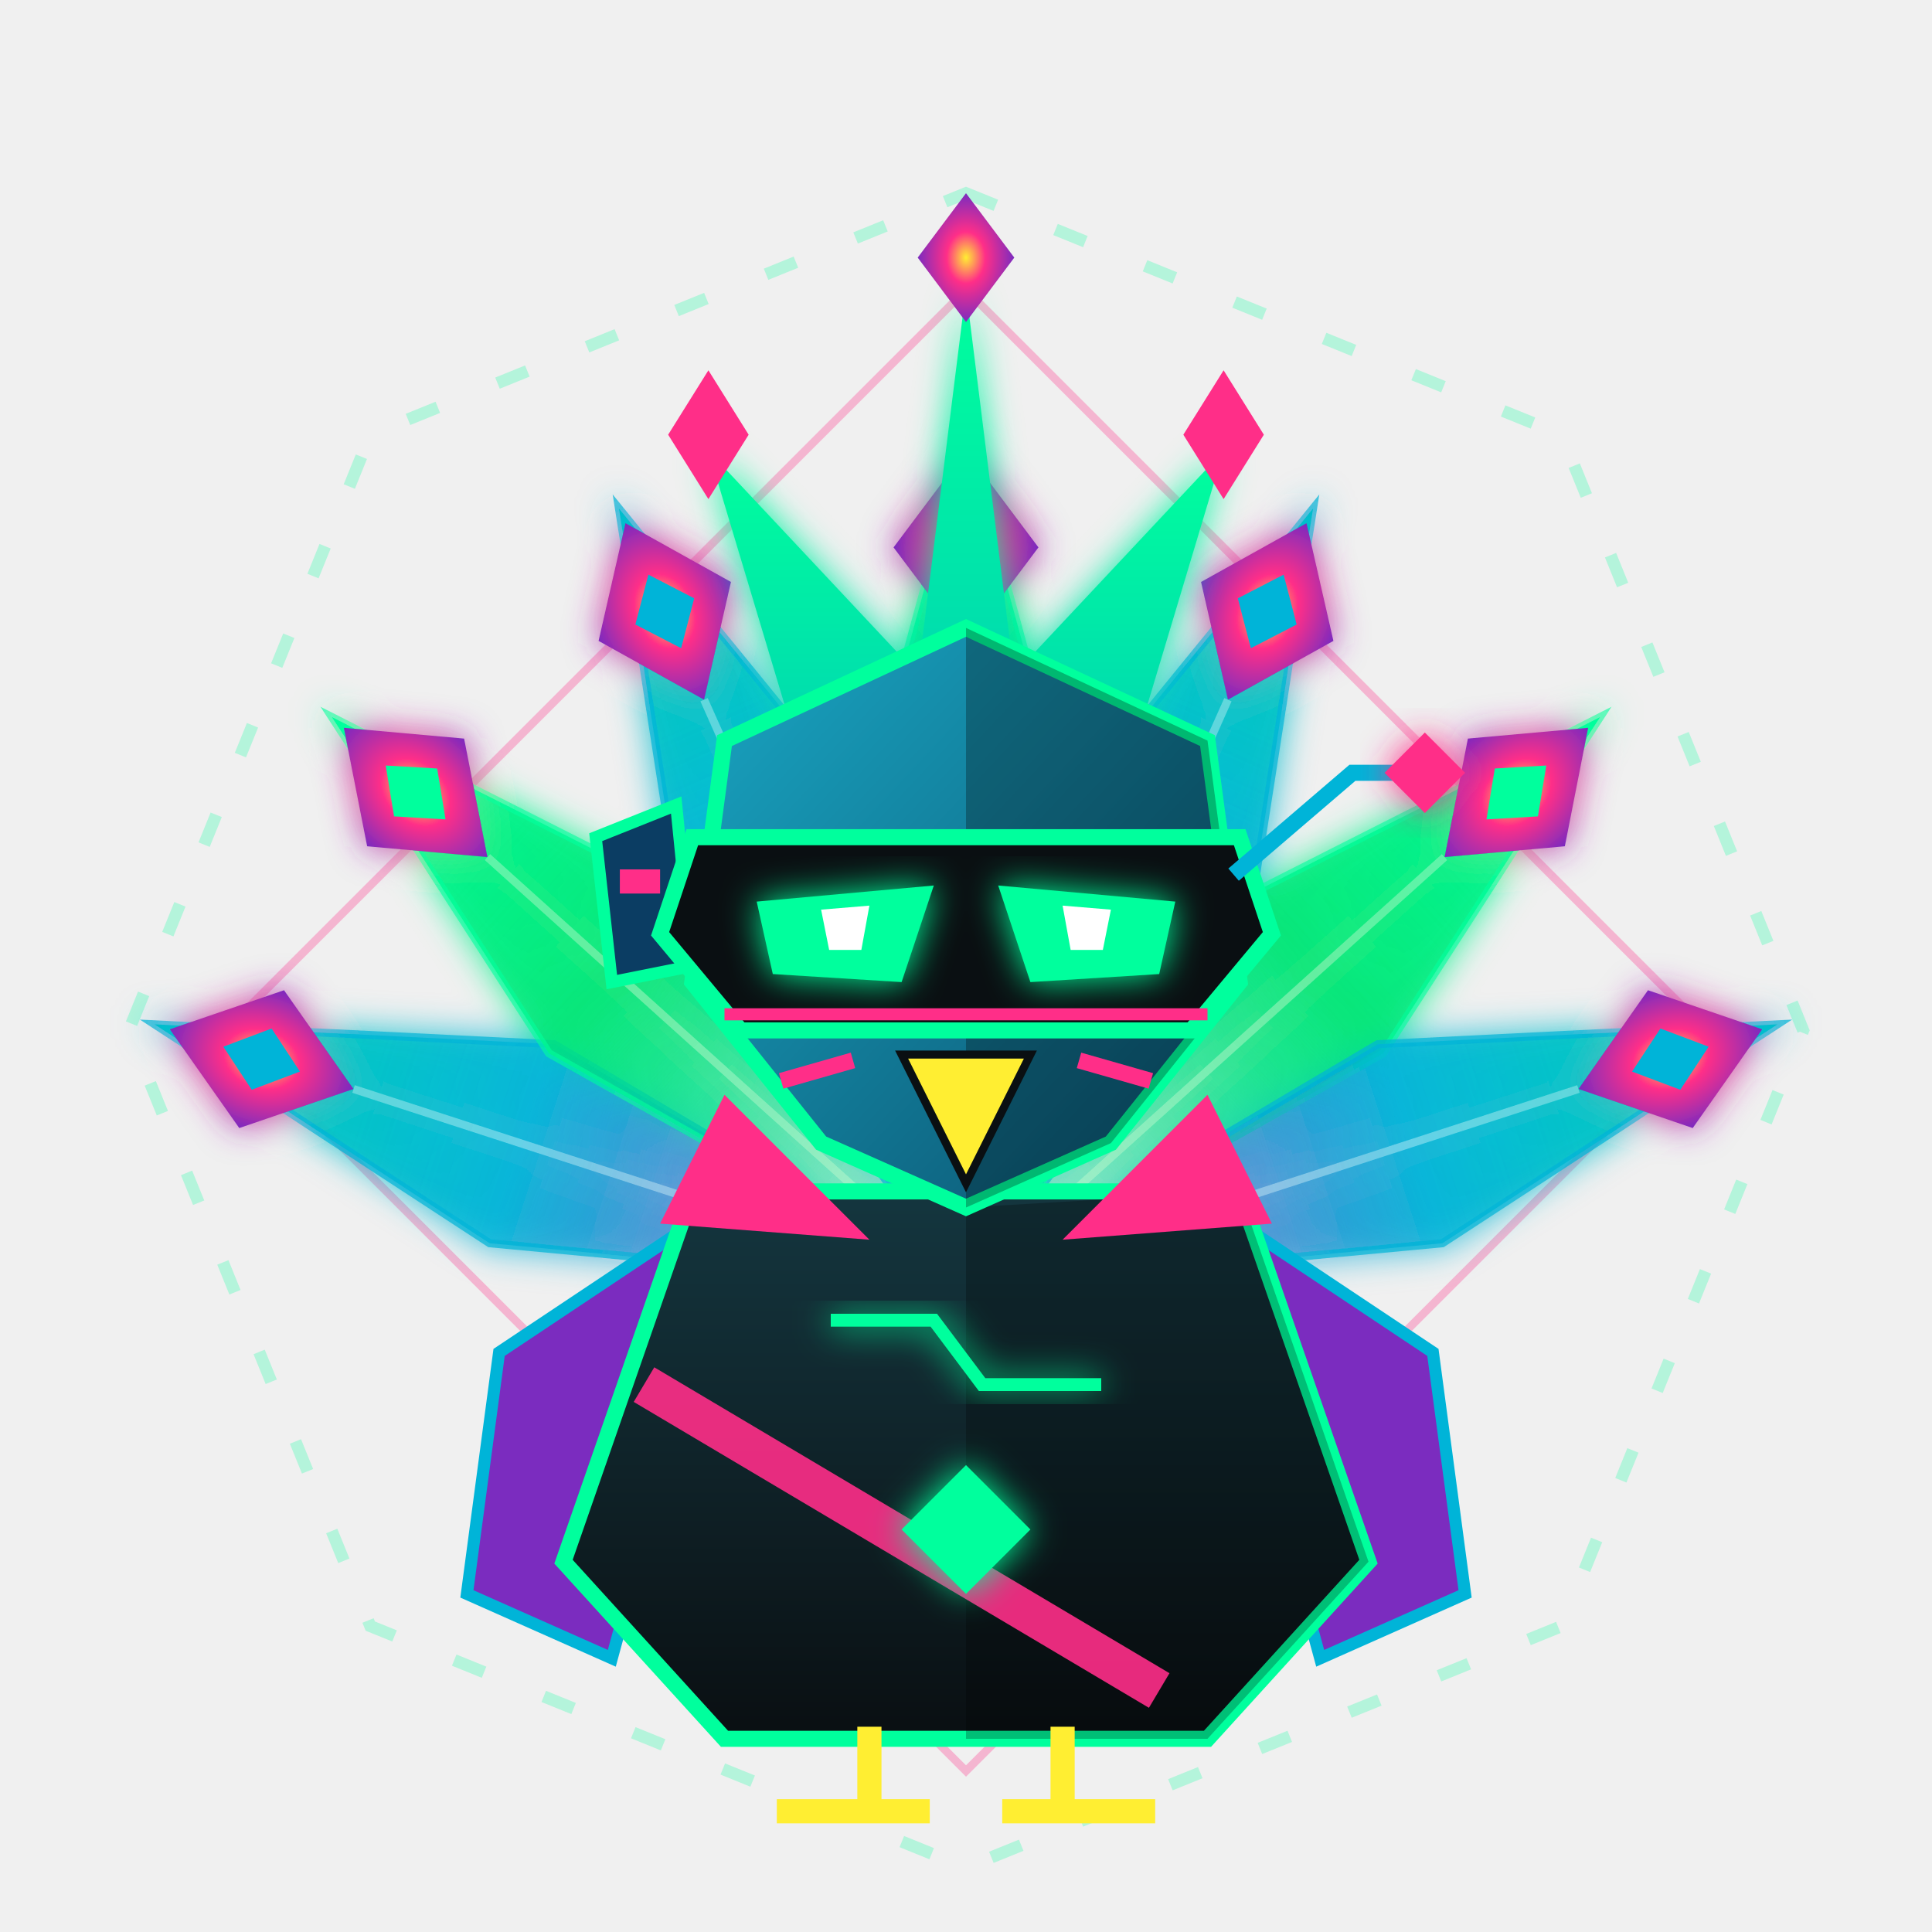
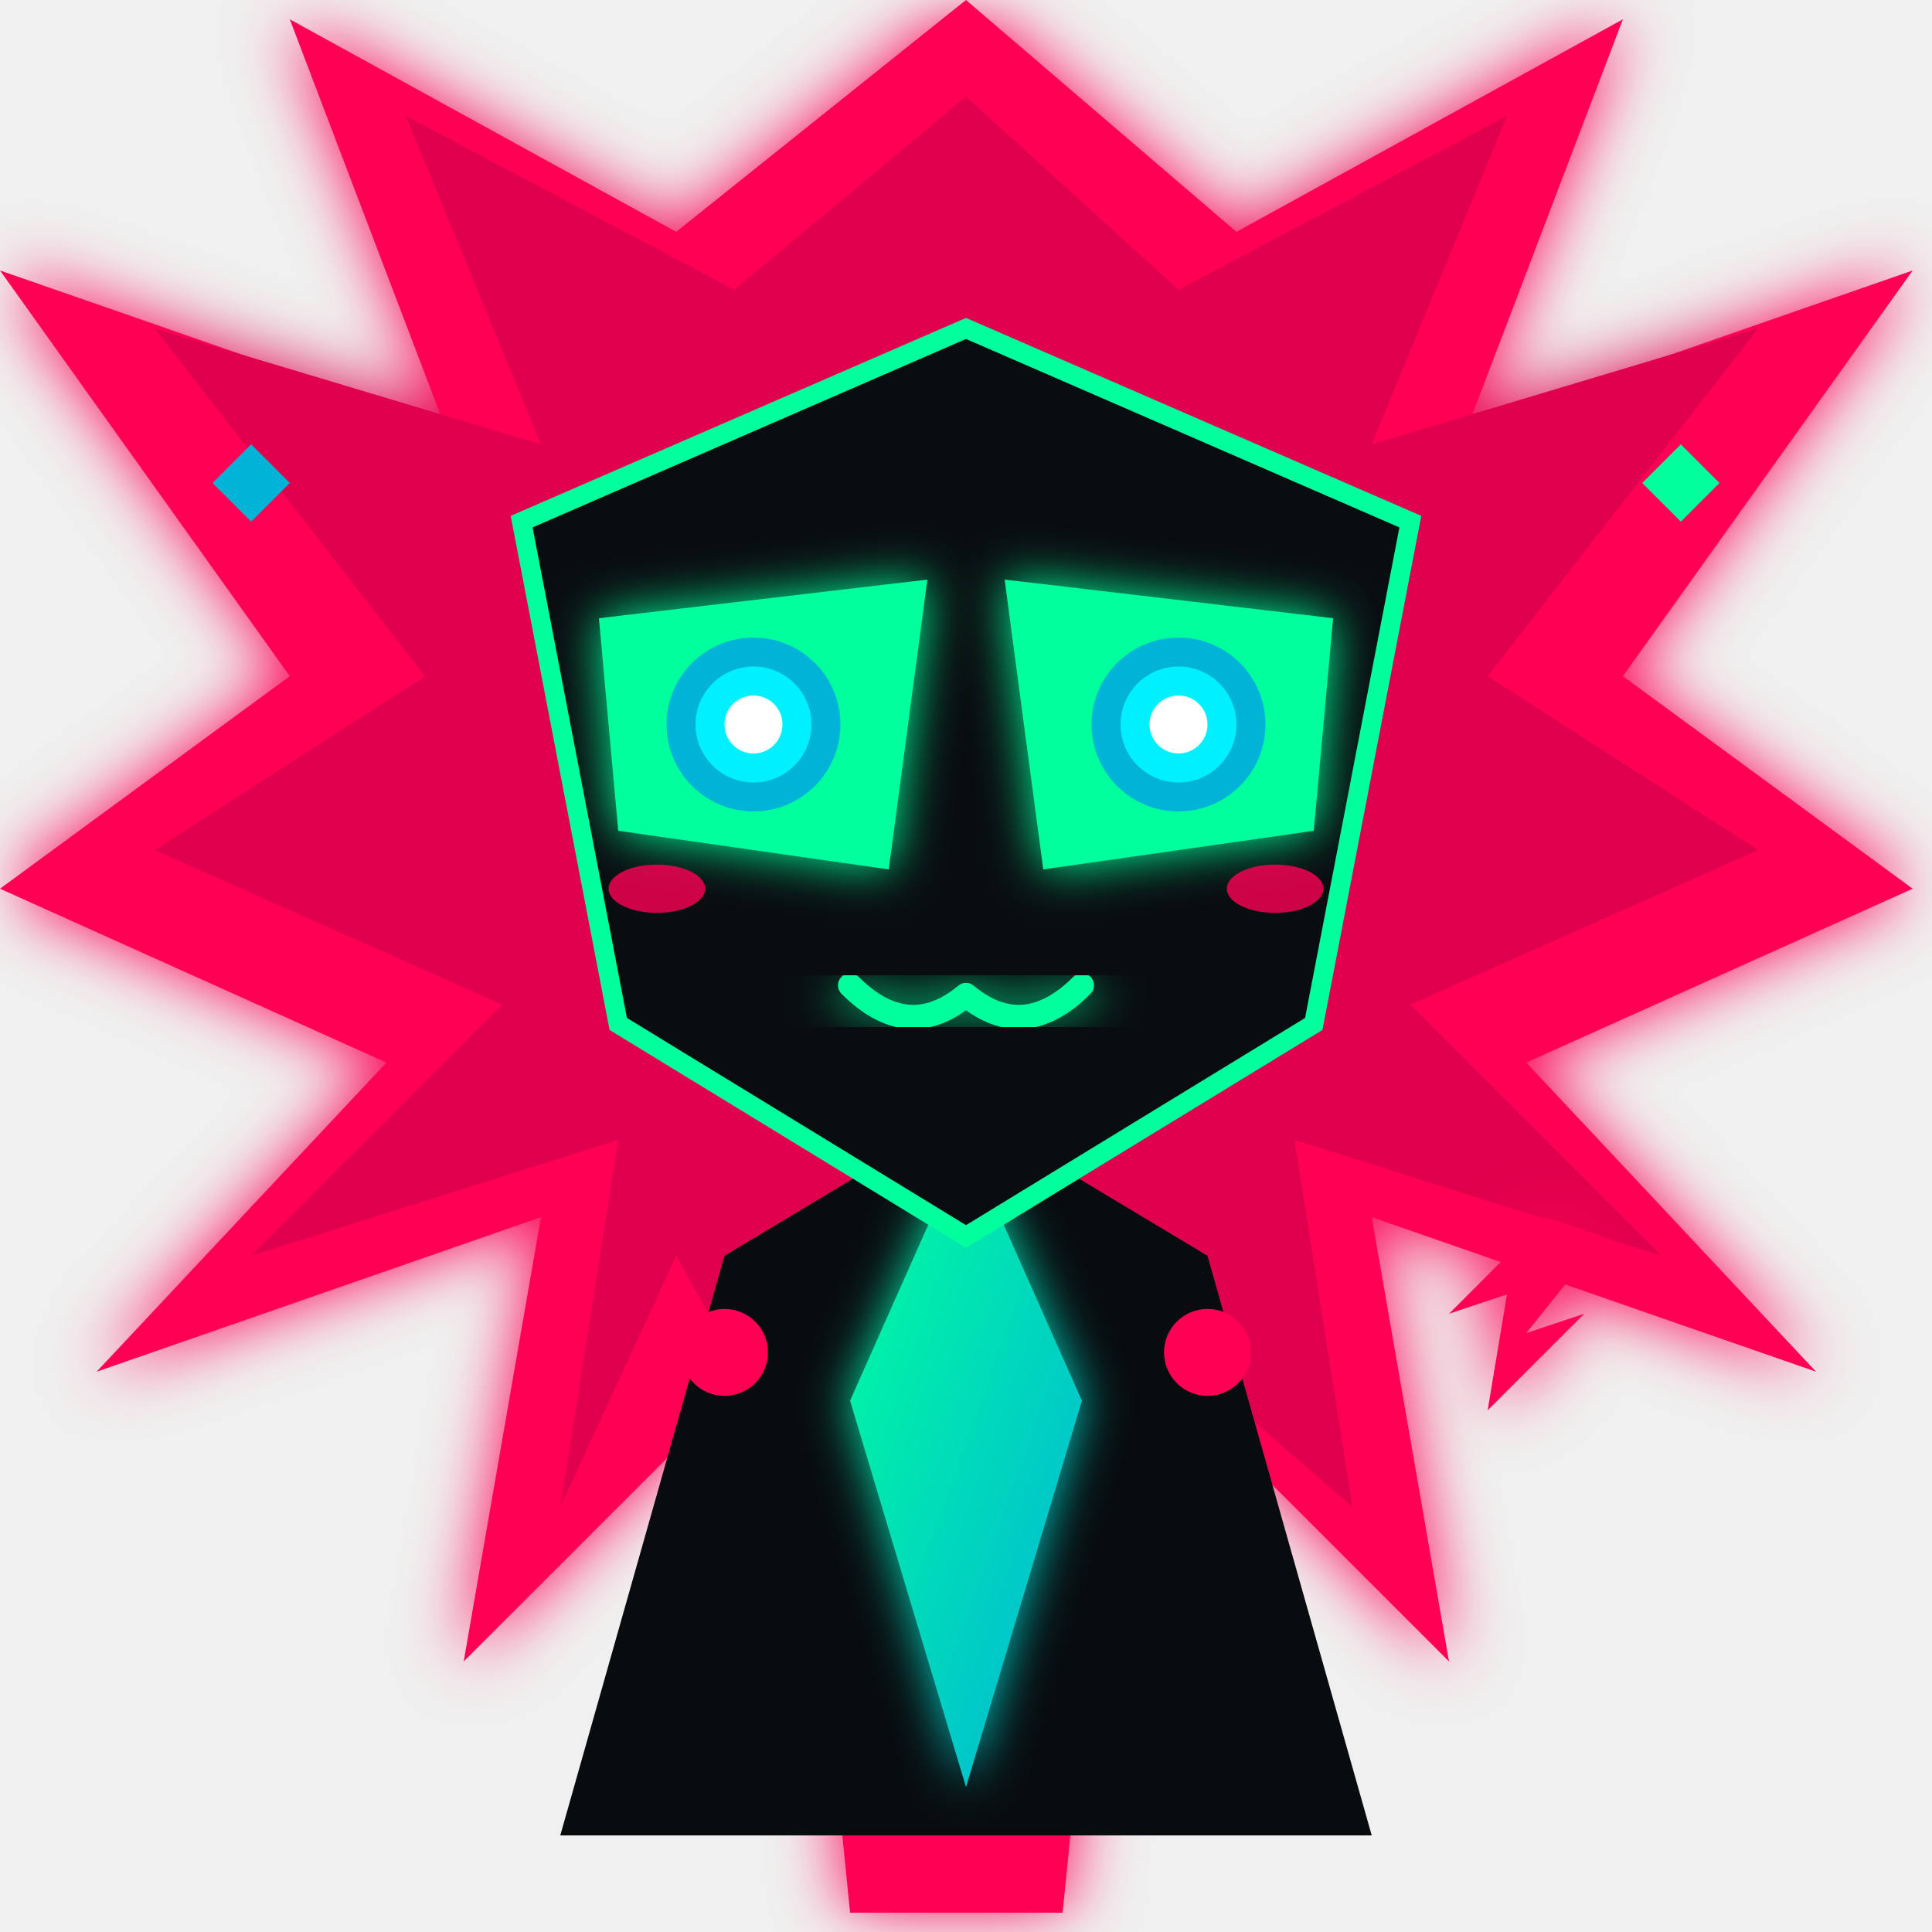
- <svg xmlns="http://www.w3.org/2000/svg" xmlns:xlink="http://www.w3.org/1999/xlink" viewBox="0 0 240 240" role="img" aria-labelledby="capriTitle">
-   <style>
-     .gl { opacity: 0; animation: gl 5s steps(1) infinite; }
-     .scan { animation: scan 3.2s linear infinite; }
-     @keyframes gl {
-       0%, 88%, 100% { opacity: 0; transform: translate(0, 0); }
-       89% { opacity: .85; transform: translate(-4px, 0); }
-       92% { opacity: .85; transform: translate(3px, 1px); }
-       95% { opacity: 0; transform: translate(0, 0); }
-     }
-     @keyframes scan {
-       0% { transform: translateY(0); opacity: 0; }
-       15%, 85% { opacity: .7; }
-       100% { transform: translateY(18px); opacity: 0; }
-     }
-     @media (prefers-reduced-motion: reduce) {
-       .gl, .scan { animation: none; }
-     }
-   </style>
+ <svg xmlns="http://www.w3.org/2000/svg" viewBox="0 0 200 200" width="100%" height="100%">
  <defs>
-     <radialGradient id="eyespot" cx="50%" cy="50%" r="50%">
-       <stop offset="0" stop-color="#ffee32" />
-       <stop offset=".4" stop-color="#ff2e88" />
-       <stop offset="1" stop-color="#7b2cbf" />
-     </radialGradient>
-     <linearGradient id="feather" x1="0" y1="1" x2="0" y2="0">
-       <stop offset="0" stop-color="#05d5b2" stop-opacity=".1" />
-       <stop offset=".55" stop-color="#00e676" stop-opacity=".8" />
-       <stop offset="1" stop-color="#00ff9d" />
-     </linearGradient>
-     <linearGradient id="featherAlt" x1="0" y1="1" x2="0" y2="0">
-       <stop offset="0" stop-color="#7b2cbf" stop-opacity=".1" />
-       <stop offset=".55" stop-color="#00b4d8" stop-opacity=".8" />
-       <stop offset="1" stop-color="#05d5b2" />
-     </linearGradient>
-     <linearGradient id="jacket" x1="0" y1="0" x2="0" y2="1">
-       <stop offset="0" stop-color="#14363f" />
-       <stop offset="1" stop-color="#0a0f12" />
-     </linearGradient>
-     <linearGradient id="headG" x1="0" y1="0" x2="1" y2="1">
-       <stop offset="0" stop-color="#19a7c4" />
-       <stop offset="1" stop-color="#0b4f6c" />
-     </linearGradient>
-     <linearGradient id="crest" x1="0" y1="1" x2="0" y2="0">
-       <stop offset="0" stop-color="#05d5b2" />
-       <stop offset="1" stop-color="#00ff9d" />
-     </linearGradient>
-     <filter id="glow" x="-30%" y="-30%" width="160%" height="160%">
-       <feGaussianBlur stdDeviation="2.2" result="blur" />
+     <filter id="spikyGlowPink" x="-30%" y="-30%" width="160%" height="160%">
+       <feGaussianBlur stdDeviation="3.5" result="blur" />
      <feMerge>
        <feMergeNode in="blur" />
        <feMergeNode in="SourceGraphic" />
      </feMerge>
    </filter>
-     <g id="plume">
-       <polygon points="0,0 -13,-58 0,-106 13,-58" fill="url(#feather)" stroke="#00ff9d" stroke-opacity=".6" stroke-width="1" />
-       <path d="M0 -8 L0 -80" stroke="#c7f9cc" stroke-opacity=".45" stroke-width="1" />
-       <polygon points="0,-104 -9,-92 0,-80 9,-92" fill="url(#eyespot)" />
-       <polygon points="0,-97 -4,-92 0,-87 4,-92" fill="#00ff9d" />
+     <filter id="spikyGlowGreen" x="-30%" y="-30%" width="160%" height="160%">
+       <feGaussianBlur stdDeviation="2.5" result="blur" />
+       <feMerge>
+         <feMergeNode in="blur" />
+         <feMergeNode in="SourceGraphic" />
+       </feMerge>
+     </filter>
+     <linearGradient id="spikyVisorGrad" x1="0%" y1="0%" x2="100%" y2="100%">
+       <stop offset="0%" stop-color="#00ff9d" />
+       <stop offset="100%" stop-color="#00b4d8" />
+     </linearGradient>
+     <style>
+       @keyframes capriBlink {
+         0%, 90%, 100% {
+           transform: scaleY(1);
+         }
+         95% {
+           transform: scaleY(0.05);
+         }
+       }
+       .capri-eye-group {
+         transform-origin: 100px 75px;
+         animation: capriBlink 4s infinite ease-in-out;
+       }
+     </style>
+   </defs>
+   <g id="capri-hair" filter="url(#spikyGlowPink)">
+     <polygon points="100,0 128,24 168,2 152,44 198,28 168,70 198,92 158,110 188,142 142,126 150,172 116,138 110,198 88,198 82,138 48,172 56,126 10,142 40,110 0,92 30,70 0,28 46,44 30,2 70,24" fill="#ff0055" />
+     <polygon points="100,10 122,30 156,12 142,46 182,34 154,70 182,88 146,104 172,130 134,118 140,156 110,130 90,166 70,130 58,156 64,118 26,130 52,104 16,88 44,70 16,34 56,46 42,12 76,30" fill="#e0004d" />
+   </g>
+   <g id="capri-outfit">
+     <polygon points="75,130 100,115 125,130 142,190 58,190" fill="#080c0f" />
+     <polygon points="100,118 112,145 100,185 88,145" fill="url(#spikyVisorGrad)" filter="url(#spikyGlowGreen)" />
+     <circle cx="75" cy="140" r="4.5" fill="#ff0055" />
+     <circle cx="125" cy="140" r="4.5" fill="#ff0055" />
+   </g>
+   <g id="capri-head">
+     <polygon points="100,34 146,54 136,106 100,128 64,106 54,54" fill="#090d10" stroke="#00ff9d" stroke-width="2" />
+     <g class="capri-eye-group">
+       <polygon points="62,64 96,60 92,90 64,86" fill="#00ff9d" filter="url(#spikyGlowGreen)" />
+       <polygon points="138,64 104,60 108,90 136,86" fill="#00ff9d" filter="url(#spikyGlowGreen)" />
+       <circle cx="78" cy="75" r="9" fill="#00b4d8" />
+       <circle cx="78" cy="75" r="6" fill="#00f0ff" />
+       <circle cx="78" cy="75" r="3" fill="#ffffff" />
+       <circle cx="122" cy="75" r="9" fill="#00b4d8" />
+       <circle cx="122" cy="75" r="6" fill="#00f0ff" />
+       <circle cx="122" cy="75" r="3" fill="#ffffff" />
    </g>
-     <g id="plumeAlt">
-       <polygon points="0,0 -13,-58 0,-106 13,-58" fill="url(#featherAlt)" stroke="#00b4d8" stroke-opacity=".7" stroke-width="1" />
-       <path d="M0 -8 L0 -80" stroke="#e0f7fa" stroke-opacity=".4" stroke-width="1" />
-       <polygon points="0,-104 -9,-92 0,-80 9,-92" fill="url(#eyespot)" />
-       <polygon points="0,-97 -4,-92 0,-87 4,-92" fill="#00b4d8" />
-     </g>
-   </defs>
-   <polygon points="120,24 194,54 224,128 194,202 120,232 46,202 16,128 46,54" fill="none" stroke="#00ff9d" stroke-opacity=".25" stroke-width="1.5" stroke-dasharray="4 8" />
-   <polygon points="120,36 212,128 120,220 28,128" fill="none" stroke="#ff2e88" stroke-opacity=".3" stroke-width="1" />
-   <g filter="url(#glow)" transform="translate(120 160)">
-     <use xlink:href="#plumeAlt" href="#plumeAlt" transform="rotate(-72)" />
-     <use xlink:href="#plume" href="#plume" transform="rotate(-48)" />
-     <use xlink:href="#plumeAlt" href="#plumeAlt" transform="rotate(-24)" />
-     <use xlink:href="#plume" href="#plume" transform="rotate(0)" />
-     <use xlink:href="#plumeAlt" href="#plumeAlt" transform="rotate(24)" />
-     <use xlink:href="#plume" href="#plume" transform="rotate(48)" />
-     <use xlink:href="#plumeAlt" href="#plumeAlt" transform="rotate(72)" />
+     <ellipse cx="68" cy="92" rx="5" ry="2.5" fill="#ff0055" opacity="0.8" />
+     <ellipse cx="132" cy="92" rx="5" ry="2.5" fill="#ff0055" opacity="0.8" />
+     <path d="M 88,102 Q 94,108 100,103 Q 106,108 112,102" fill="none" stroke="#00ff9d" stroke-width="2.5" stroke-linecap="round" stroke-linejoin="round" filter="url(#spikyGlowGreen)" />
  </g>
-   <polygon points="86,152 62,168 58,198 76,206 82,184" fill="#7b2cbf" stroke="#00b4d8" stroke-width="1.5" stroke-linejoin="miter" />
-   <polygon points="154,152 178,168 182,198 164,206 158,184" fill="#7b2cbf" stroke="#00b4d8" stroke-width="1.5" stroke-linejoin="miter" />
-   <polygon points="86,148 154,148 170,194 150,216 90,216 70,194" fill="url(#jacket)" stroke="#00ff9d" stroke-width="2" stroke-linejoin="miter" />
-   <polygon points="120,150 154,148 170,194 150,216 120,216" fill="#000" opacity=".25" />
-   <path d="M80 172 L144 210" stroke="#ff2e88" stroke-width="5" opacity=".9" />
-   <path d="M104 164 h12 l6 8 h14" fill="none" stroke="#00ff9d" stroke-width="1.6" stroke-linecap="square" filter="url(#glow)" />
-   <polygon points="120,182 128,190 120,198 112,190" fill="#00ff9d" filter="url(#glow)" />
-   <path d="M108 216 v9 M98 225 h16 M132 216 v9 M126 225 h16" stroke="#ffee32" stroke-width="3" stroke-linecap="square" />
-   <g filter="url(#glow)">
-     <polygon points="100,96 88,56 118,88" fill="url(#crest)" />
-     <polygon points="140,96 152,56 122,88" fill="url(#crest)" />
-     <polygon points="113,92 120,36 127,92" fill="url(#crest)" />
-   </g>
-   <polygon points="120,24 126,32 120,40 114,32" fill="url(#eyespot)" />
-   <polygon points="88,46 93,54 88,62 83,54" fill="#ff2e88" />
-   <polygon points="152,46 157,54 152,62 147,54" fill="#ff2e88" />
-   <polygon points="84,100 74,104 76,122 86,120" fill="#0b3d63" stroke="#00ff9d" stroke-width="1.5" stroke-linejoin="miter" />
-   <rect x="77" y="108" width="5" height="3" fill="#ff2e88" />
-   <polygon points="120,78 150,92 154,122 138,142 120,150 102,142 86,122 90,92" fill="url(#headG)" stroke="#00ff9d" stroke-width="2" stroke-linejoin="miter" />
-   <polygon points="120,78 150,92 154,122 138,142 120,150" fill="#000" opacity=".28" />
-   <polygon points="86,104 154,104 158,116 148,128 92,128 82,116" fill="#0a0f12" stroke="#00ff9d" stroke-width="2" stroke-linejoin="miter" />
-   <g filter="url(#glow)">
-     <polygon points="94,112 116,110 112,122 96,121" fill="#00ff9d" />
-     <polygon points="146,112 124,110 128,122 144,121" fill="#00ff9d" />
-   </g>
-   <polygon points="102,113 108,112.5 107,118 103,118" fill="#ffffff" />
-   <polygon points="138,113 132,112.5 133,118 137,118" fill="#ffffff" />
-   <path d="M90 126 H150" stroke="#ff2e88" stroke-width="1.5" />
-   <rect class="scan" x="88" y="106" width="64" height="2" fill="#e0f7fa" opacity="0" />
-   <path d="M98 134 l7 -2 M142 134 l-7 -2" stroke="#ff2e88" stroke-width="2" stroke-linecap="square" />
-   <polygon points="112,131 128,131 120,147" fill="#ffee32" stroke="#0a0f12" stroke-width="1" stroke-linejoin="miter" />
-   <polygon points="82,152 90,136 108,154" fill="#ff2e88" />
-   <polygon points="158,152 150,136 132,154" fill="#ff2e88" />
-   <path d="M154 108 L168 96 L174 96" fill="none" stroke="#00b4d8" stroke-width="2" stroke-linecap="square" />
-   <polygon points="177,91 182,96 177,101 172,96" fill="#ff2e88" filter="url(#glow)" />
-   <g class="gl">
-     <polygon points="94,112 116,110 112,122 96,121" fill="#ff2e88" />
-     <polygon points="146,112 124,110 128,122 144,121" fill="#00b4d8" />
-     <polygon points="88,96 152,96 154,104 86,104" fill="#00b4d8" opacity=".6" />
-     <rect x="86" y="130" width="68" height="3" fill="#ff2e88" opacity=".7" />
+   <g id="capri-sharp-sparks">
+     <polygon points="26,46 30,50 26,54 22,50" fill="#00b4d8" />
+     <polygon points="174,46 178,50 174,54 170,50" fill="#00ff9d" />
+     <polygon points="160,126 166,128 158,138 164,136 154,146 156,134 150,136" fill="#ff0055" filter="url(#spikyGlowPink)" />
  </g>
</svg>
